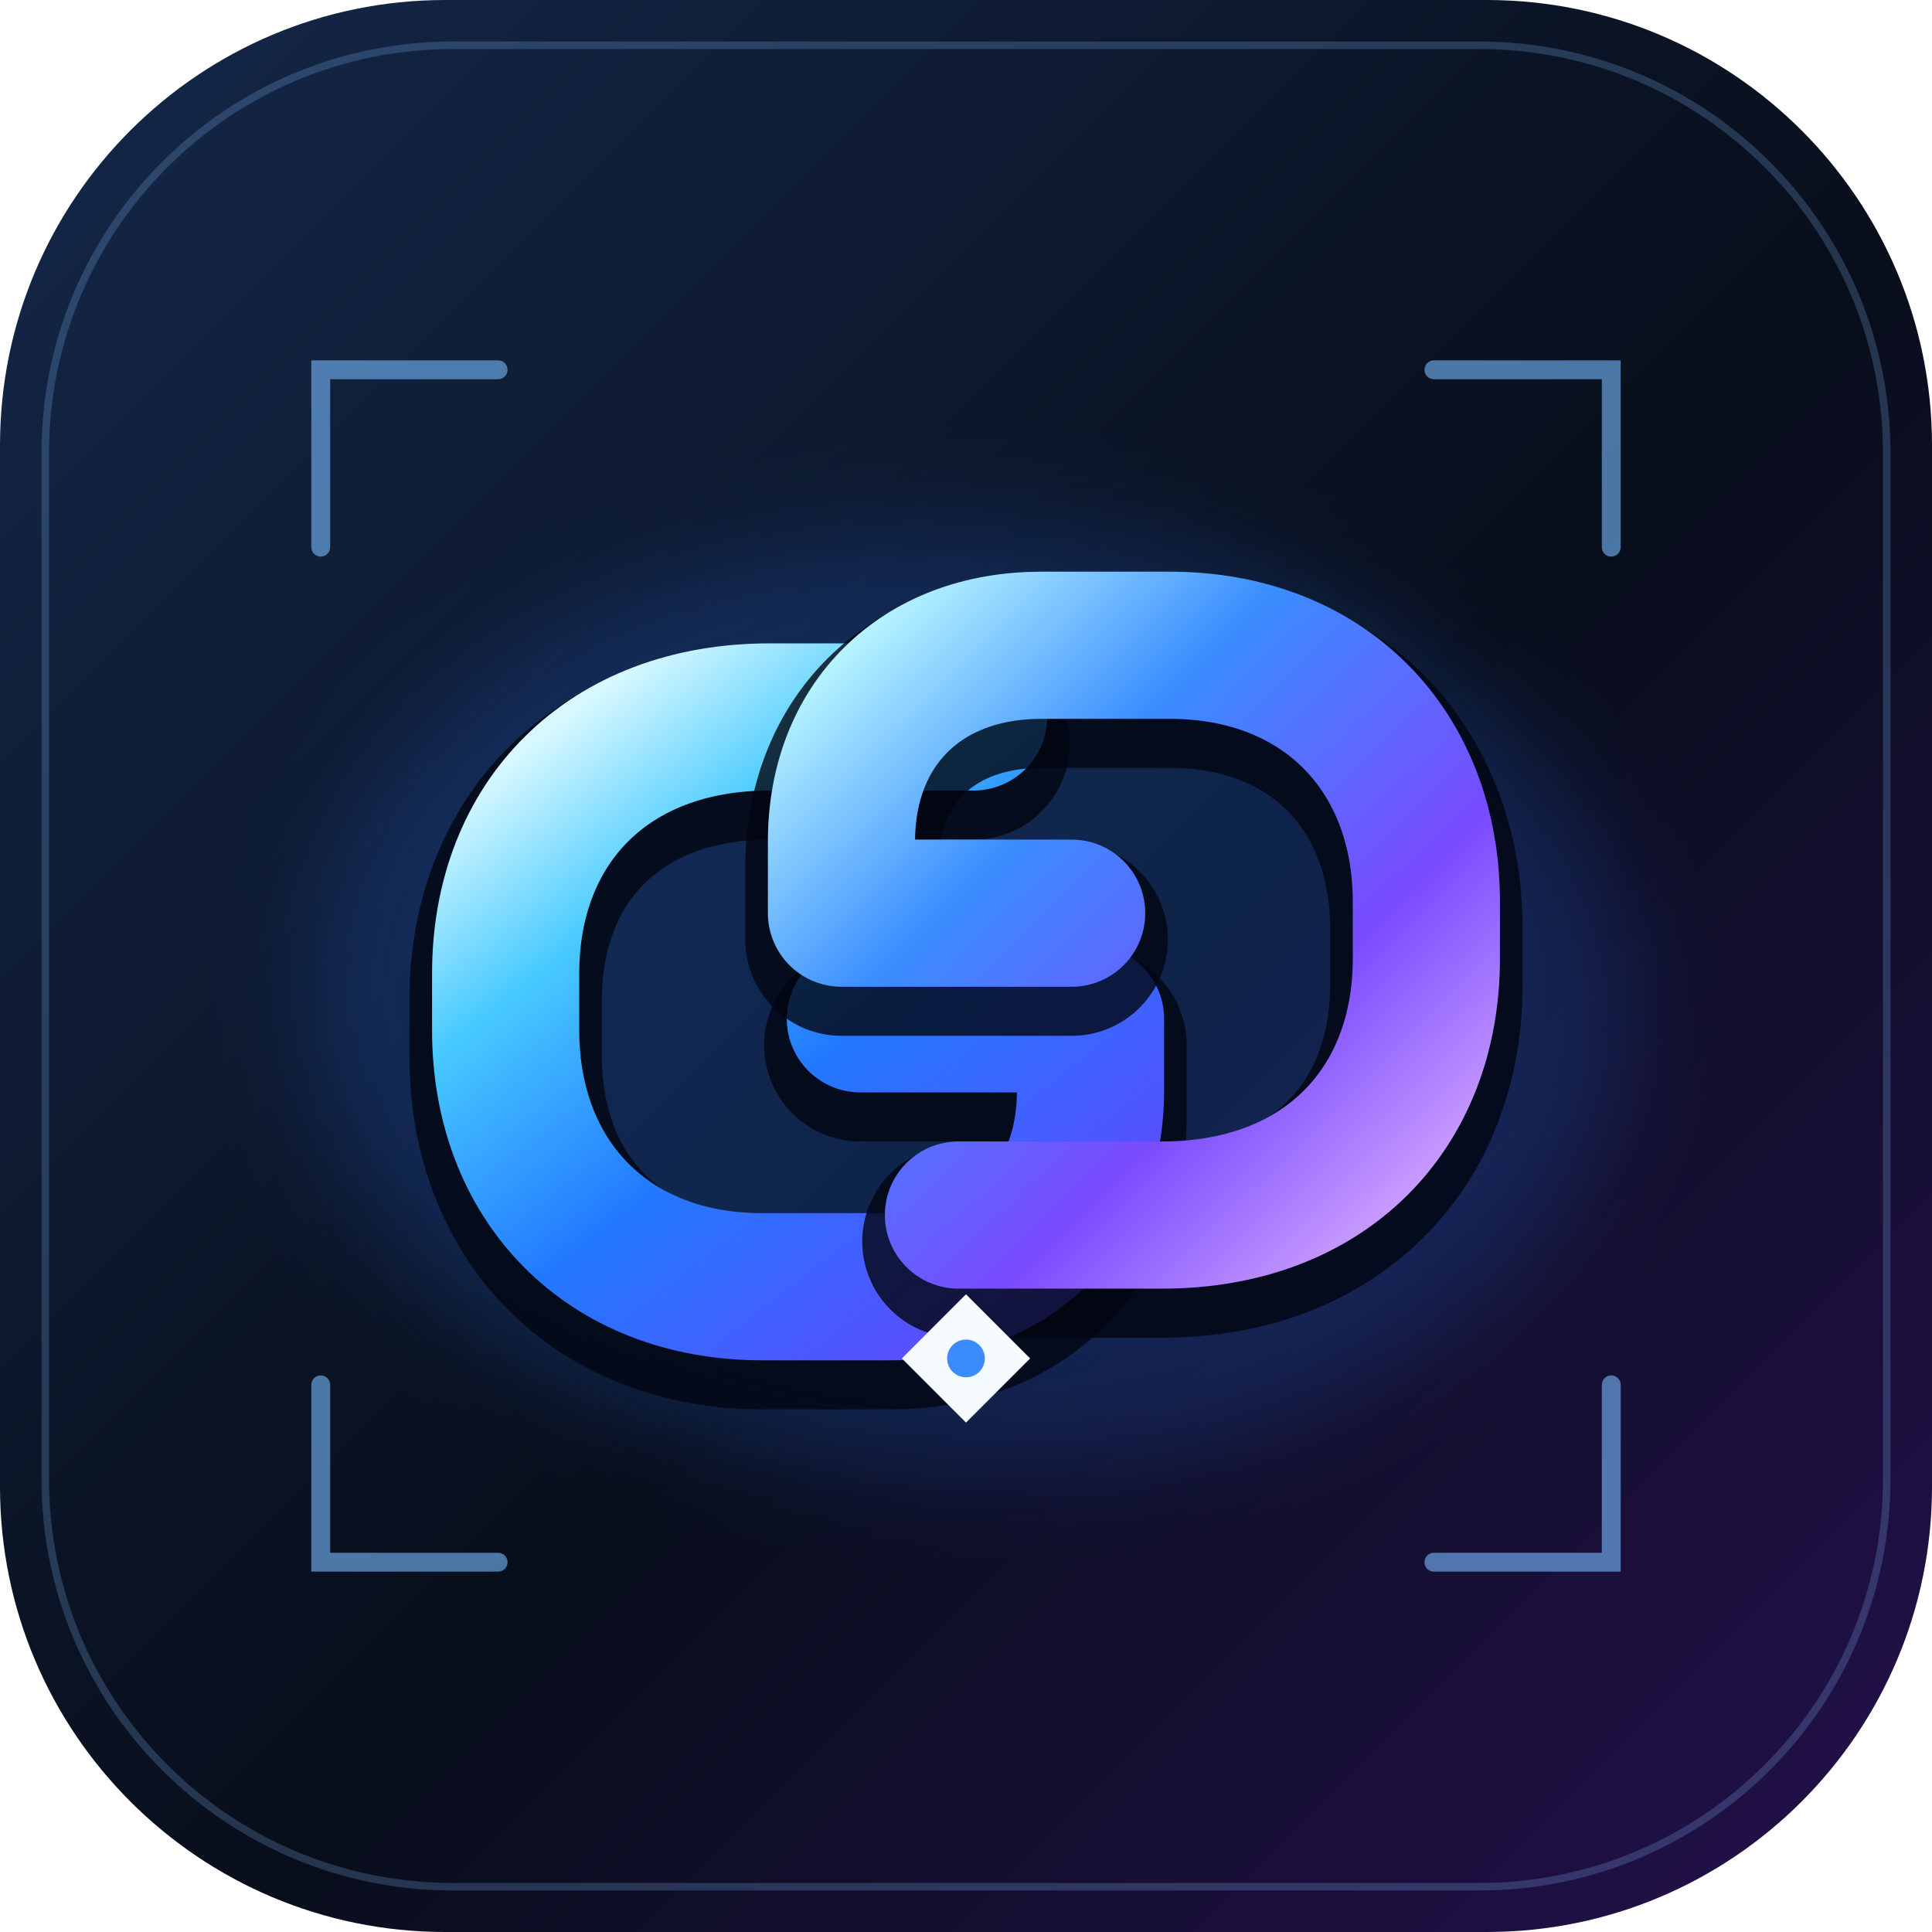
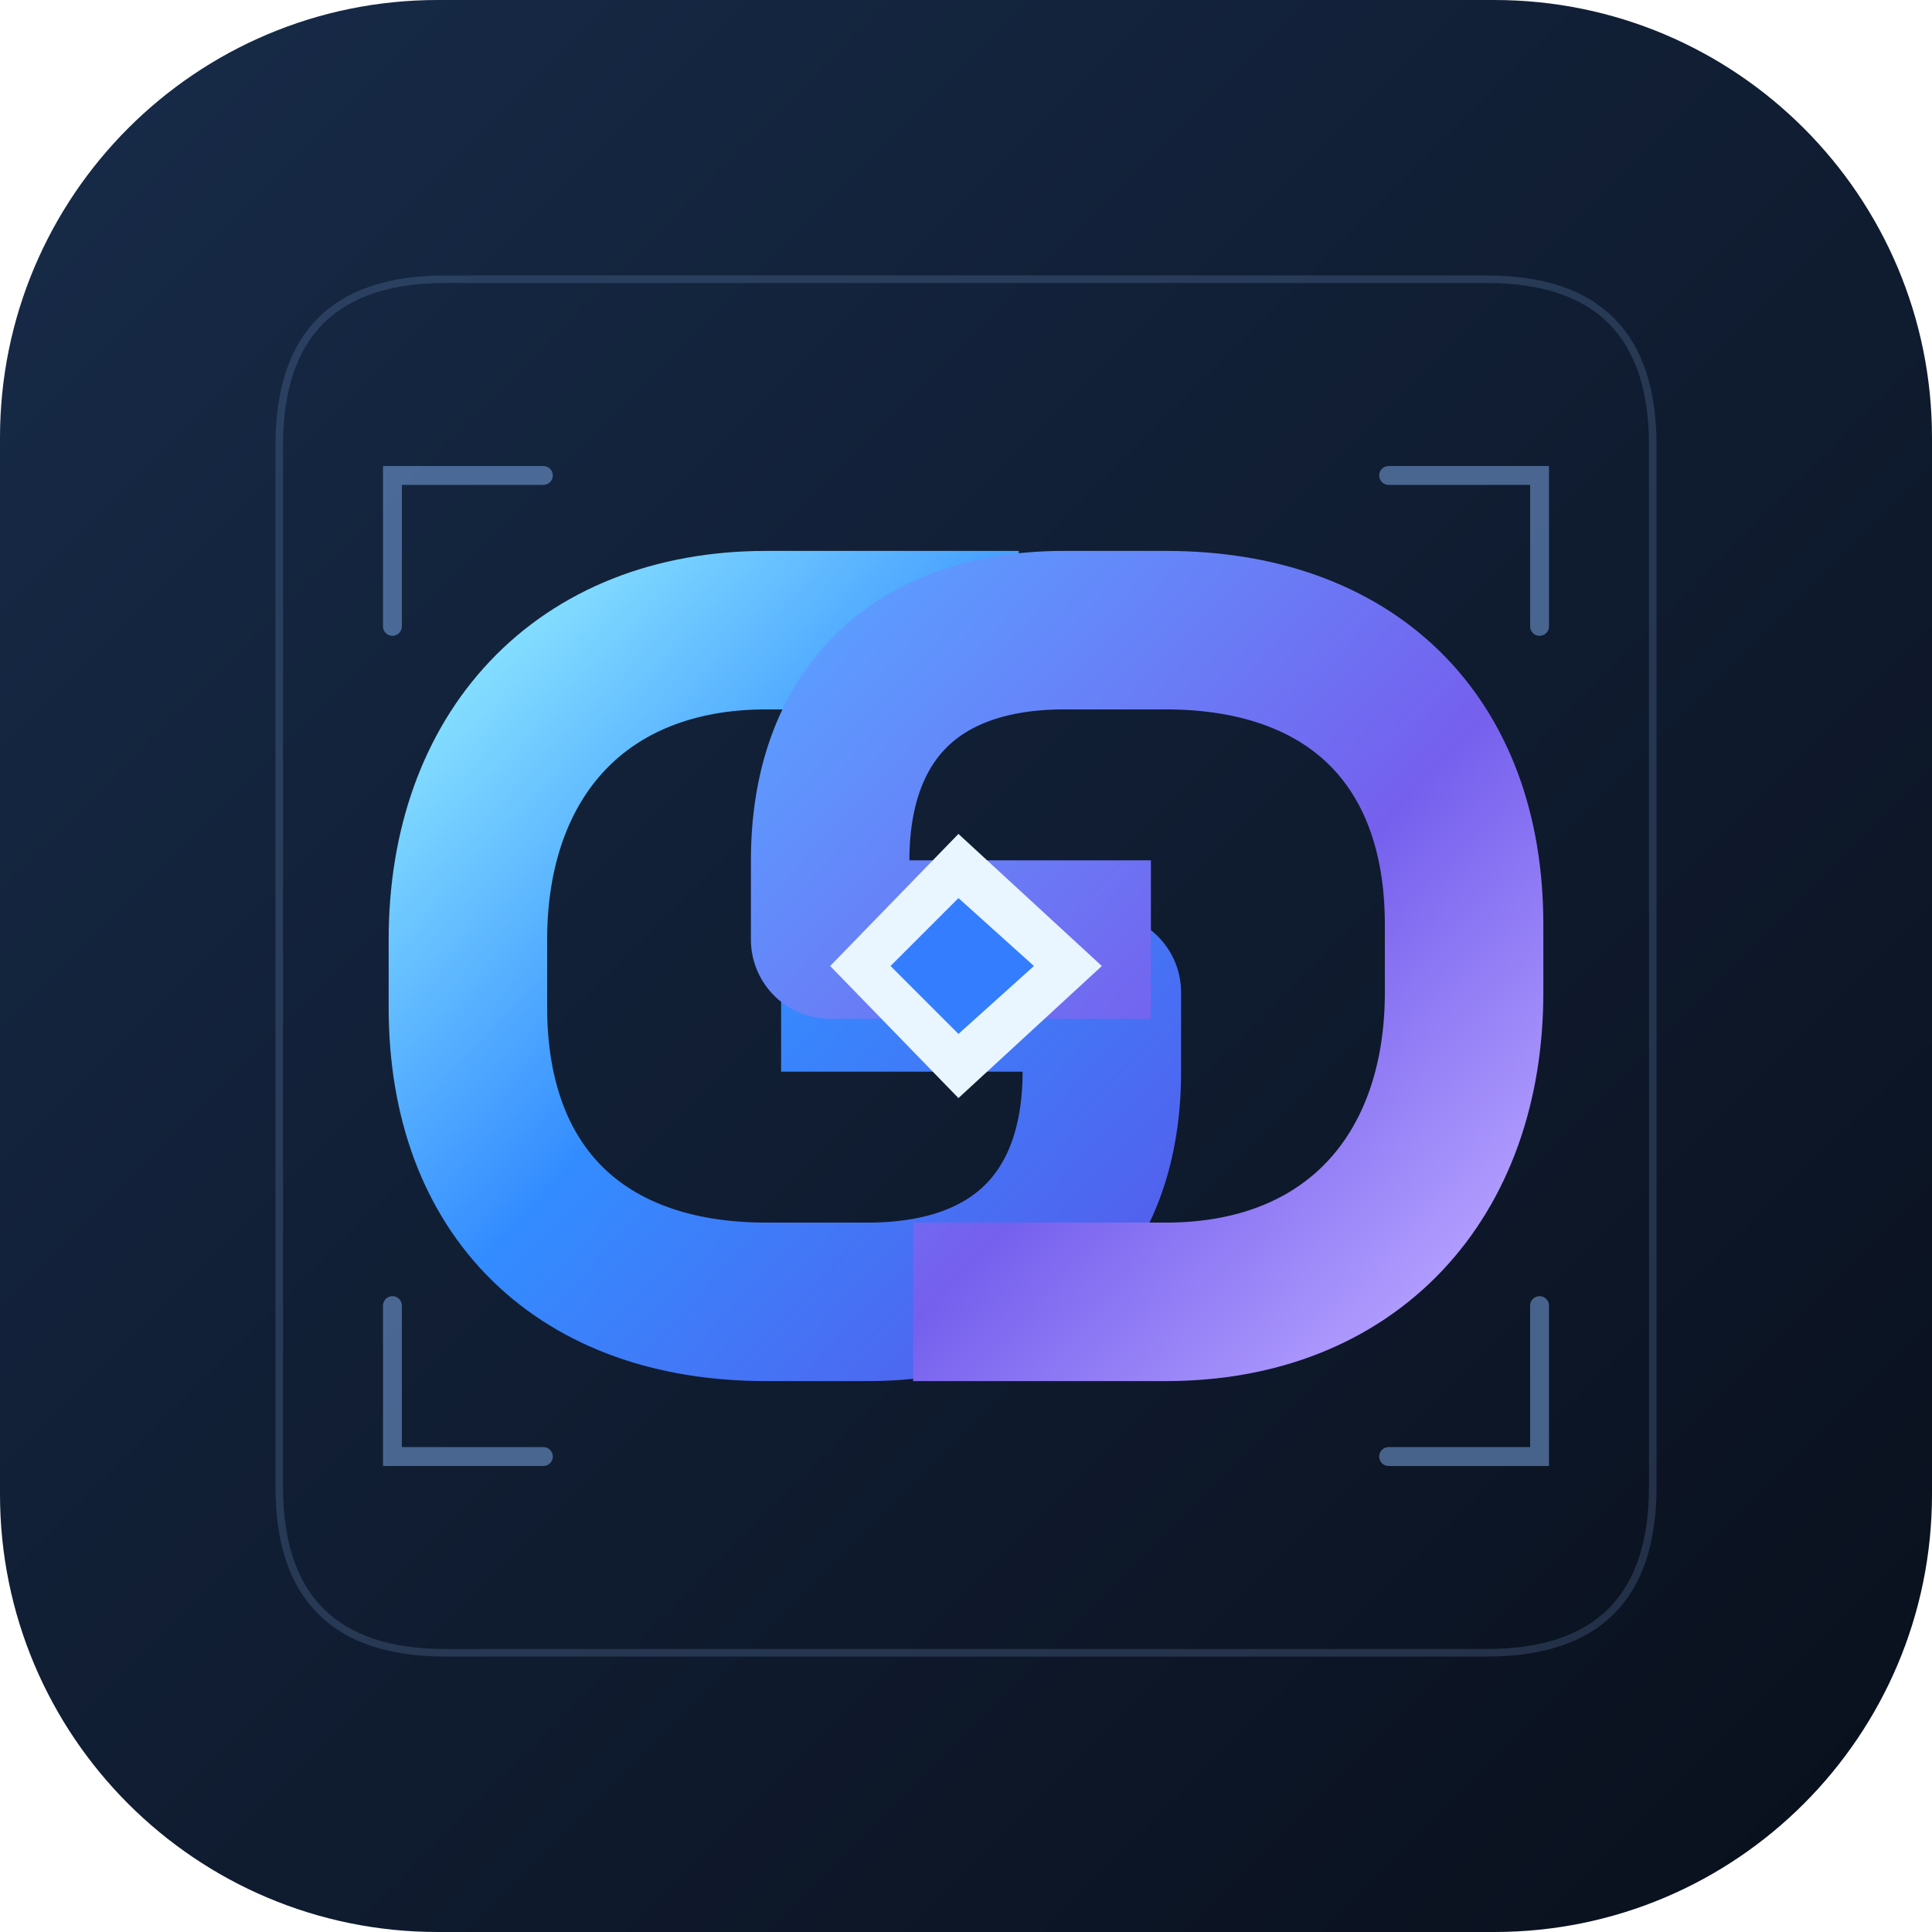
<svg xmlns="http://www.w3.org/2000/svg" viewBox="0 0 512 512">
  <defs>
-     <linearGradient id="bg" x1="0" y1="0" x2="1" y2="1">
-       <stop stop-color="#15294b" />
-       <stop offset=".55" stop-color="#080e1b" />
-       <stop offset="1" stop-color="#25104e" />
+     <linearGradient id="base" x1="0" y1="0" x2="1" y2="1">
+       <stop stop-color="#172b49" />
+       <stop offset="1" stop-color="#090f1b" />
    </linearGradient>
-     <linearGradient id="g1" x1=".1" y1="0" x2=".9" y2="1">
-       <stop stop-color="#d7f8ff" />
-       <stop offset=".25" stop-color="#48caff" />
-       <stop offset=".58" stop-color="#2279ff" />
-       <stop offset="1" stop-color="#5b4cff" />
+     <linearGradient id="blue" x1="0" y1="0" x2="1" y2="1">
+       <stop stop-color="#8be5ff" />
+       <stop offset=".48" stop-color="#338cff" />
+       <stop offset="1" stop-color="#5360ed" />
    </linearGradient>
-     <linearGradient id="g2" x1="0" y1="0" x2="1" y2="1">
-       <stop stop-color="#b8f5ff" />
-       <stop offset=".32" stop-color="#3a8dff" />
-       <stop offset=".7" stop-color="#794bff" />
-       <stop offset="1" stop-color="#d1a4ff" />
+     <linearGradient id="violet" x1="0" y1="0" x2="1" y2="1">
+       <stop stop-color="#5c9cff" />
+       <stop offset=".58" stop-color="#7560ee" />
+       <stop offset="1" stop-color="#b6a2ff" />
    </linearGradient>
-     <filter id="glow" x="-40%" y="-40%" width="180%" height="180%">
-       <feGaussianBlur stdDeviation="13" />
-     </filter>
  </defs>
-   <rect width="512" height="512" rx="118" fill="url(#bg)" />
-   <rect x="12" y="12" width="488" height="488" rx="108" fill="none" stroke="#8cbfff" stroke-opacity=".22" stroke-width="2" />
-   <ellipse cx="256" cy="265" rx="175" ry="125" fill="#2c76ff" opacity=".2" filter="url(#glow)" />
-   <path d="M258 190h-54c-43 0-70 28-70 68v15c0 40 27 68 68 68h34c32 0 53-21 53-52v-19h-61" fill="none" stroke="#020611" stroke-opacity=".8" stroke-width="51" stroke-linecap="round" stroke-linejoin="round" transform="translate(0 7)" />
-   <path d="M258 190h-54c-43 0-70 28-70 68v15c0 40 27 68 68 68h34c32 0 53-21 53-52v-19h-61" fill="none" stroke="url(#g1)" stroke-width="39" stroke-linecap="round" stroke-linejoin="round" />
-   <path d="M254 322h54c43 0 70-28 70-68v-15c0-40-27-68-68-68h-34c-32 0-53 21-53 52v19h61" fill="none" stroke="#020611" stroke-opacity=".8" stroke-width="51" stroke-linecap="round" stroke-linejoin="round" transform="translate(0 7)" />
-   <path d="M254 322h54c43 0 70-28 70-68v-15c0-40-27-68-68-68h-34c-32 0-53 21-53 52v19h61" fill="none" stroke="url(#g2)" stroke-width="39" stroke-linecap="round" stroke-linejoin="round" />
-   <path d="M256 343l17 17-17 17-17-17z" fill="#f5fbff" />
-   <circle cx="256" cy="360" r="5" fill="#3c8cff" />
-   <path d="M85 145V98h47M380 98h47v47M427 367v47h-47M132 414H85v-47" fill="none" stroke="#79baff" stroke-opacity=".6" stroke-width="5" stroke-linecap="round" />
+   <rect width="512" height="512" rx="116" fill="url(#base)" />
+   <path d="M74 118Q74 74 118 74H394Q438 74 438 118V394Q438 438 394 438H118Q74 438 74 394Z" fill="none" stroke="#91b9f3" stroke-opacity=".18" stroke-width="2" />
+   <path d="M249 167H203C154 167 124 200 124 249V267C124 316 154 345 203 345H230C270 345 292 322 292 284V263H228" fill="none" stroke="url(#blue)" stroke-width="42" stroke-linecap="square" stroke-linejoin="round" />
+   <path d="M263 345H309C358 345 388 312 388 263V245C388 196 358 167 309 167H282C242 167 220 190 220 228V249H284" fill="none" stroke="url(#violet)" stroke-width="42" stroke-linecap="square" stroke-linejoin="round" />
+   <path d="M254 221L292 256L254 291L220 256Z" fill="#e9f5ff" />
+   <path d="M254 238L274 256L254 274L236 256Z" fill="#347dff" />
+   <path d="M104 166V126H144M368 126H408V166M408 346V386H368M144 386H104V346" fill="none" stroke="#7da9e8" stroke-opacity=".52" stroke-width="5" stroke-linecap="round" />
</svg>
